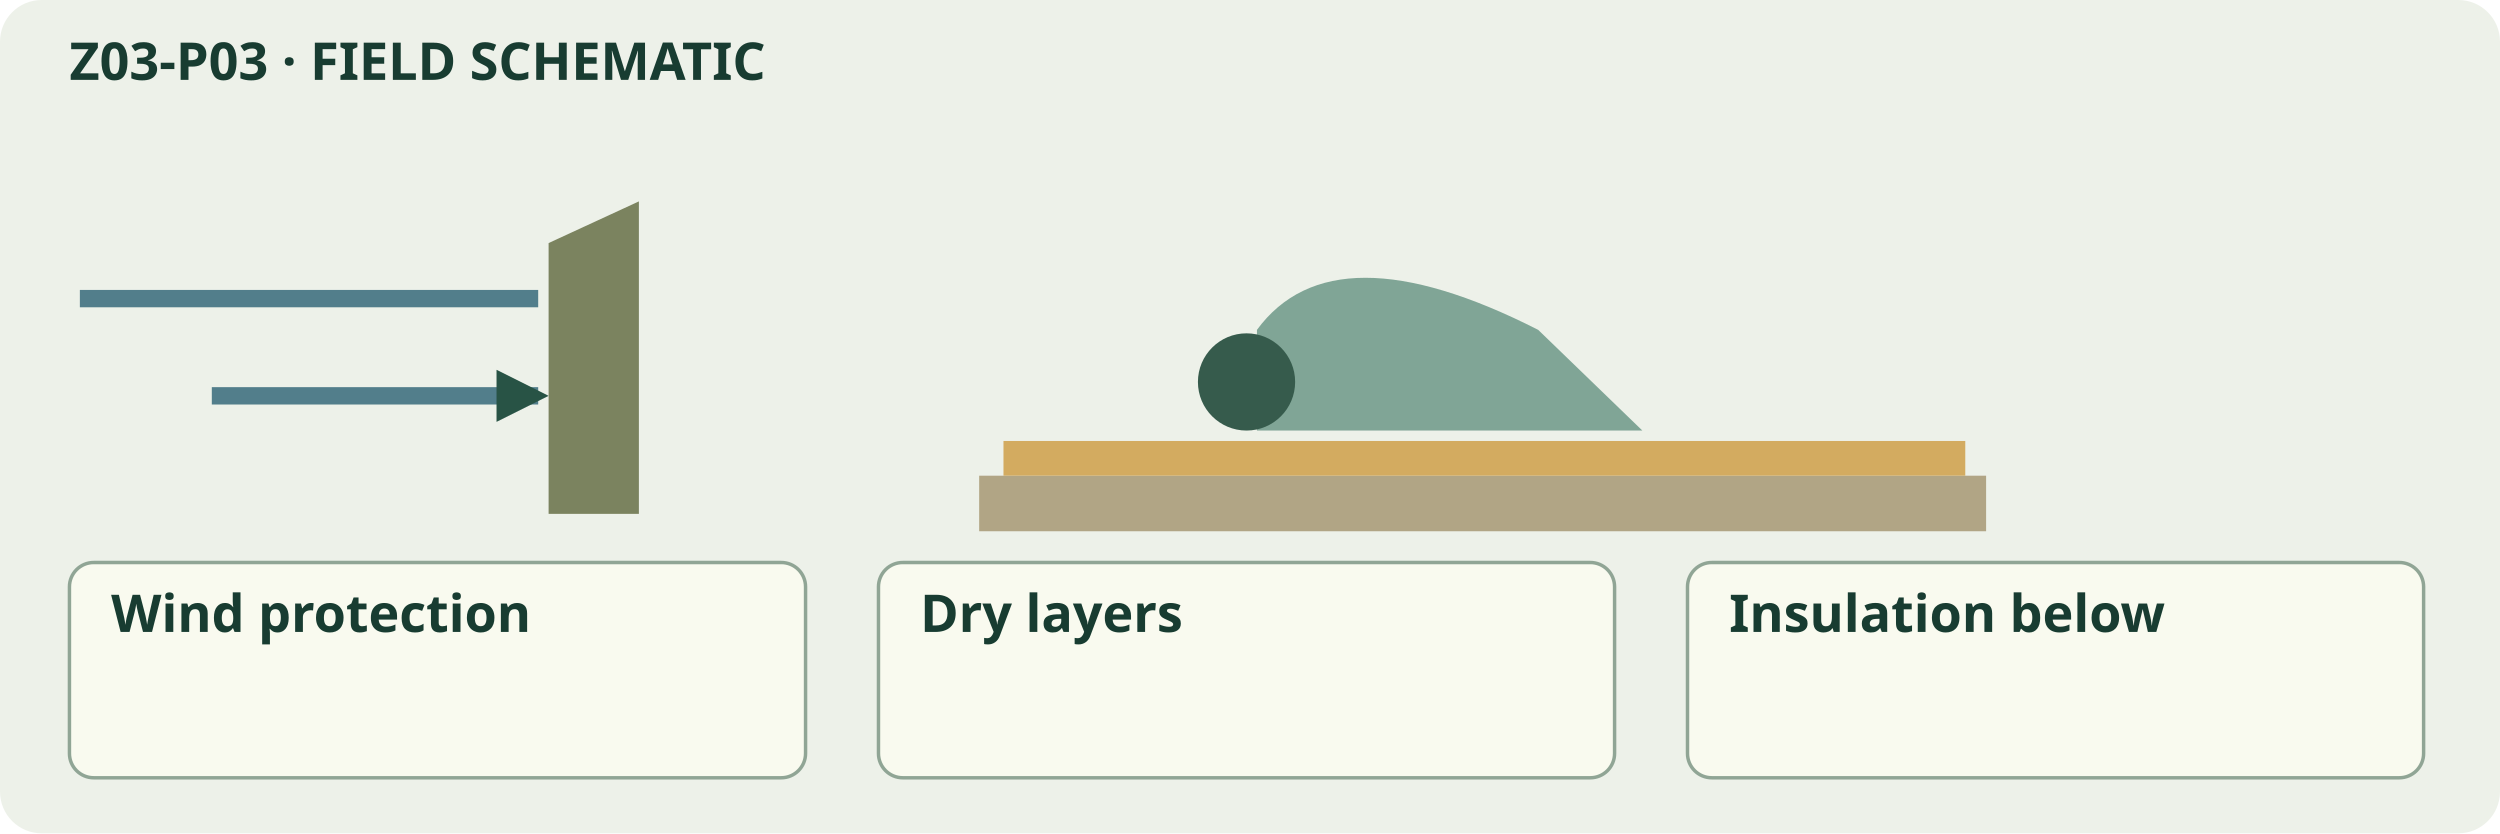
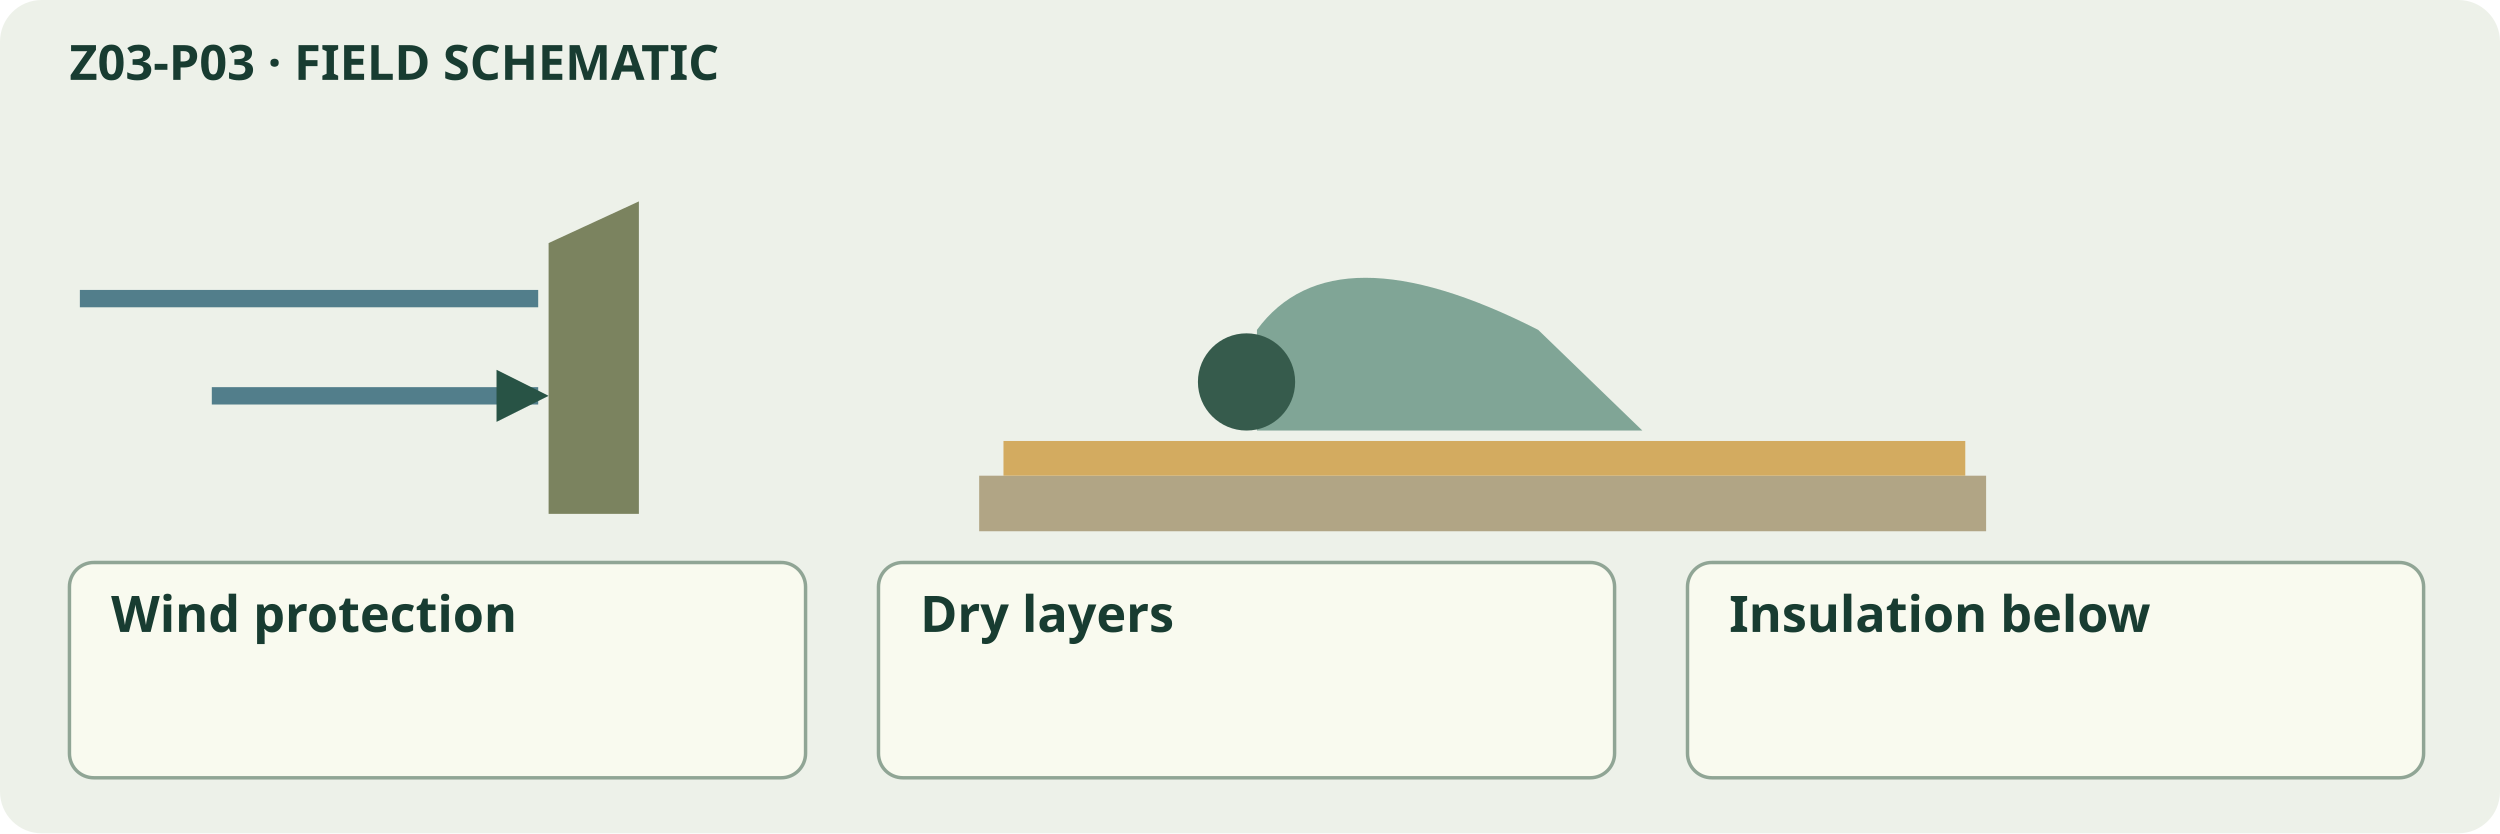
<svg xmlns="http://www.w3.org/2000/svg" viewBox="0 0 720 240" role="img" aria-labelledby="title desc">
  <defs>
    <marker id="arrow" viewBox="0 0 10 10" markerWidth="3" markerHeight="3" refX="8" refY="5" orient="auto">
      <path d="M0 0L10 5 0 10Z" fill="#285345" />
    </marker>
  </defs>
  <rect width="720" height="240" rx="12" fill="#edf1e9" />
-   <g font-family="system-ui,sans-serif" font-size="15" font-weight="650" fill="#183c31">
-     <text x="20" y="23">Z03-P03 · FIELD SCHEMATIC</text>
+   <g font-family="system-ui,sans-serif" font-size="14.5" font-weight="650" fill="#183c31">
+     <text x="20" y="23" font-size="14" font-weight="700" fill="#183c31" text-anchor="start">Z03-P03 · FIELD SCHEMATIC</text>
    <path d="M23 86h132m-94 28h94" stroke="#527e8b" stroke-width="5" marker-end="url(#arrow)" />
    <path d="M184 148V58l-26 12v78Z" fill="#7b835f" />
    <path d="M282 145h290" stroke="#b1a585" stroke-width="16" />
    <path d="M289 132h277" stroke="#d3ab60" stroke-width="10" />
    <path d="M362 124v-29q22-30 81 0l30 29Z" fill="#80a596" />
    <circle cx="359" cy="110" r="14" fill="#365b4c" />
-     <rect x="20" y="162" width="212" height="62" rx="7" fill="#f9faef" stroke="#90a595" />
-     <text x="32" y="182">Wind protection</text>
-     <rect x="253" y="162" width="212" height="62" rx="7" fill="#f9faef" stroke="#90a595" />
-     <text x="265" y="182">Dry layers</text>
-     <rect x="486" y="162" width="212" height="62" rx="7" fill="#f9faef" stroke="#90a595" />
-     <text x="498" y="182">Insulation below</text>
+     <g id="stage-panels">
+       <rect x="20" y="162" width="212" height="62" rx="7" fill="#f9faef" stroke="#90a595" />
+       <text x="32" y="182" font-size="14.5" font-weight="650" fill="#183c31" text-anchor="start">Wind protection</text>
+       <rect x="253" y="162" width="212" height="62" rx="7" fill="#f9faef" stroke="#90a595" />
+       <text x="265" y="182" font-size="14.5" font-weight="650" fill="#183c31" text-anchor="start">Dry layers</text>
+       <rect x="486" y="162" width="212" height="62" rx="7" fill="#f9faef" stroke="#90a595" />
+       <text x="498" y="182" font-size="14.5" font-weight="650" fill="#183c31" text-anchor="start">Insulation below</text>
+     </g>
  </g>
</svg>
